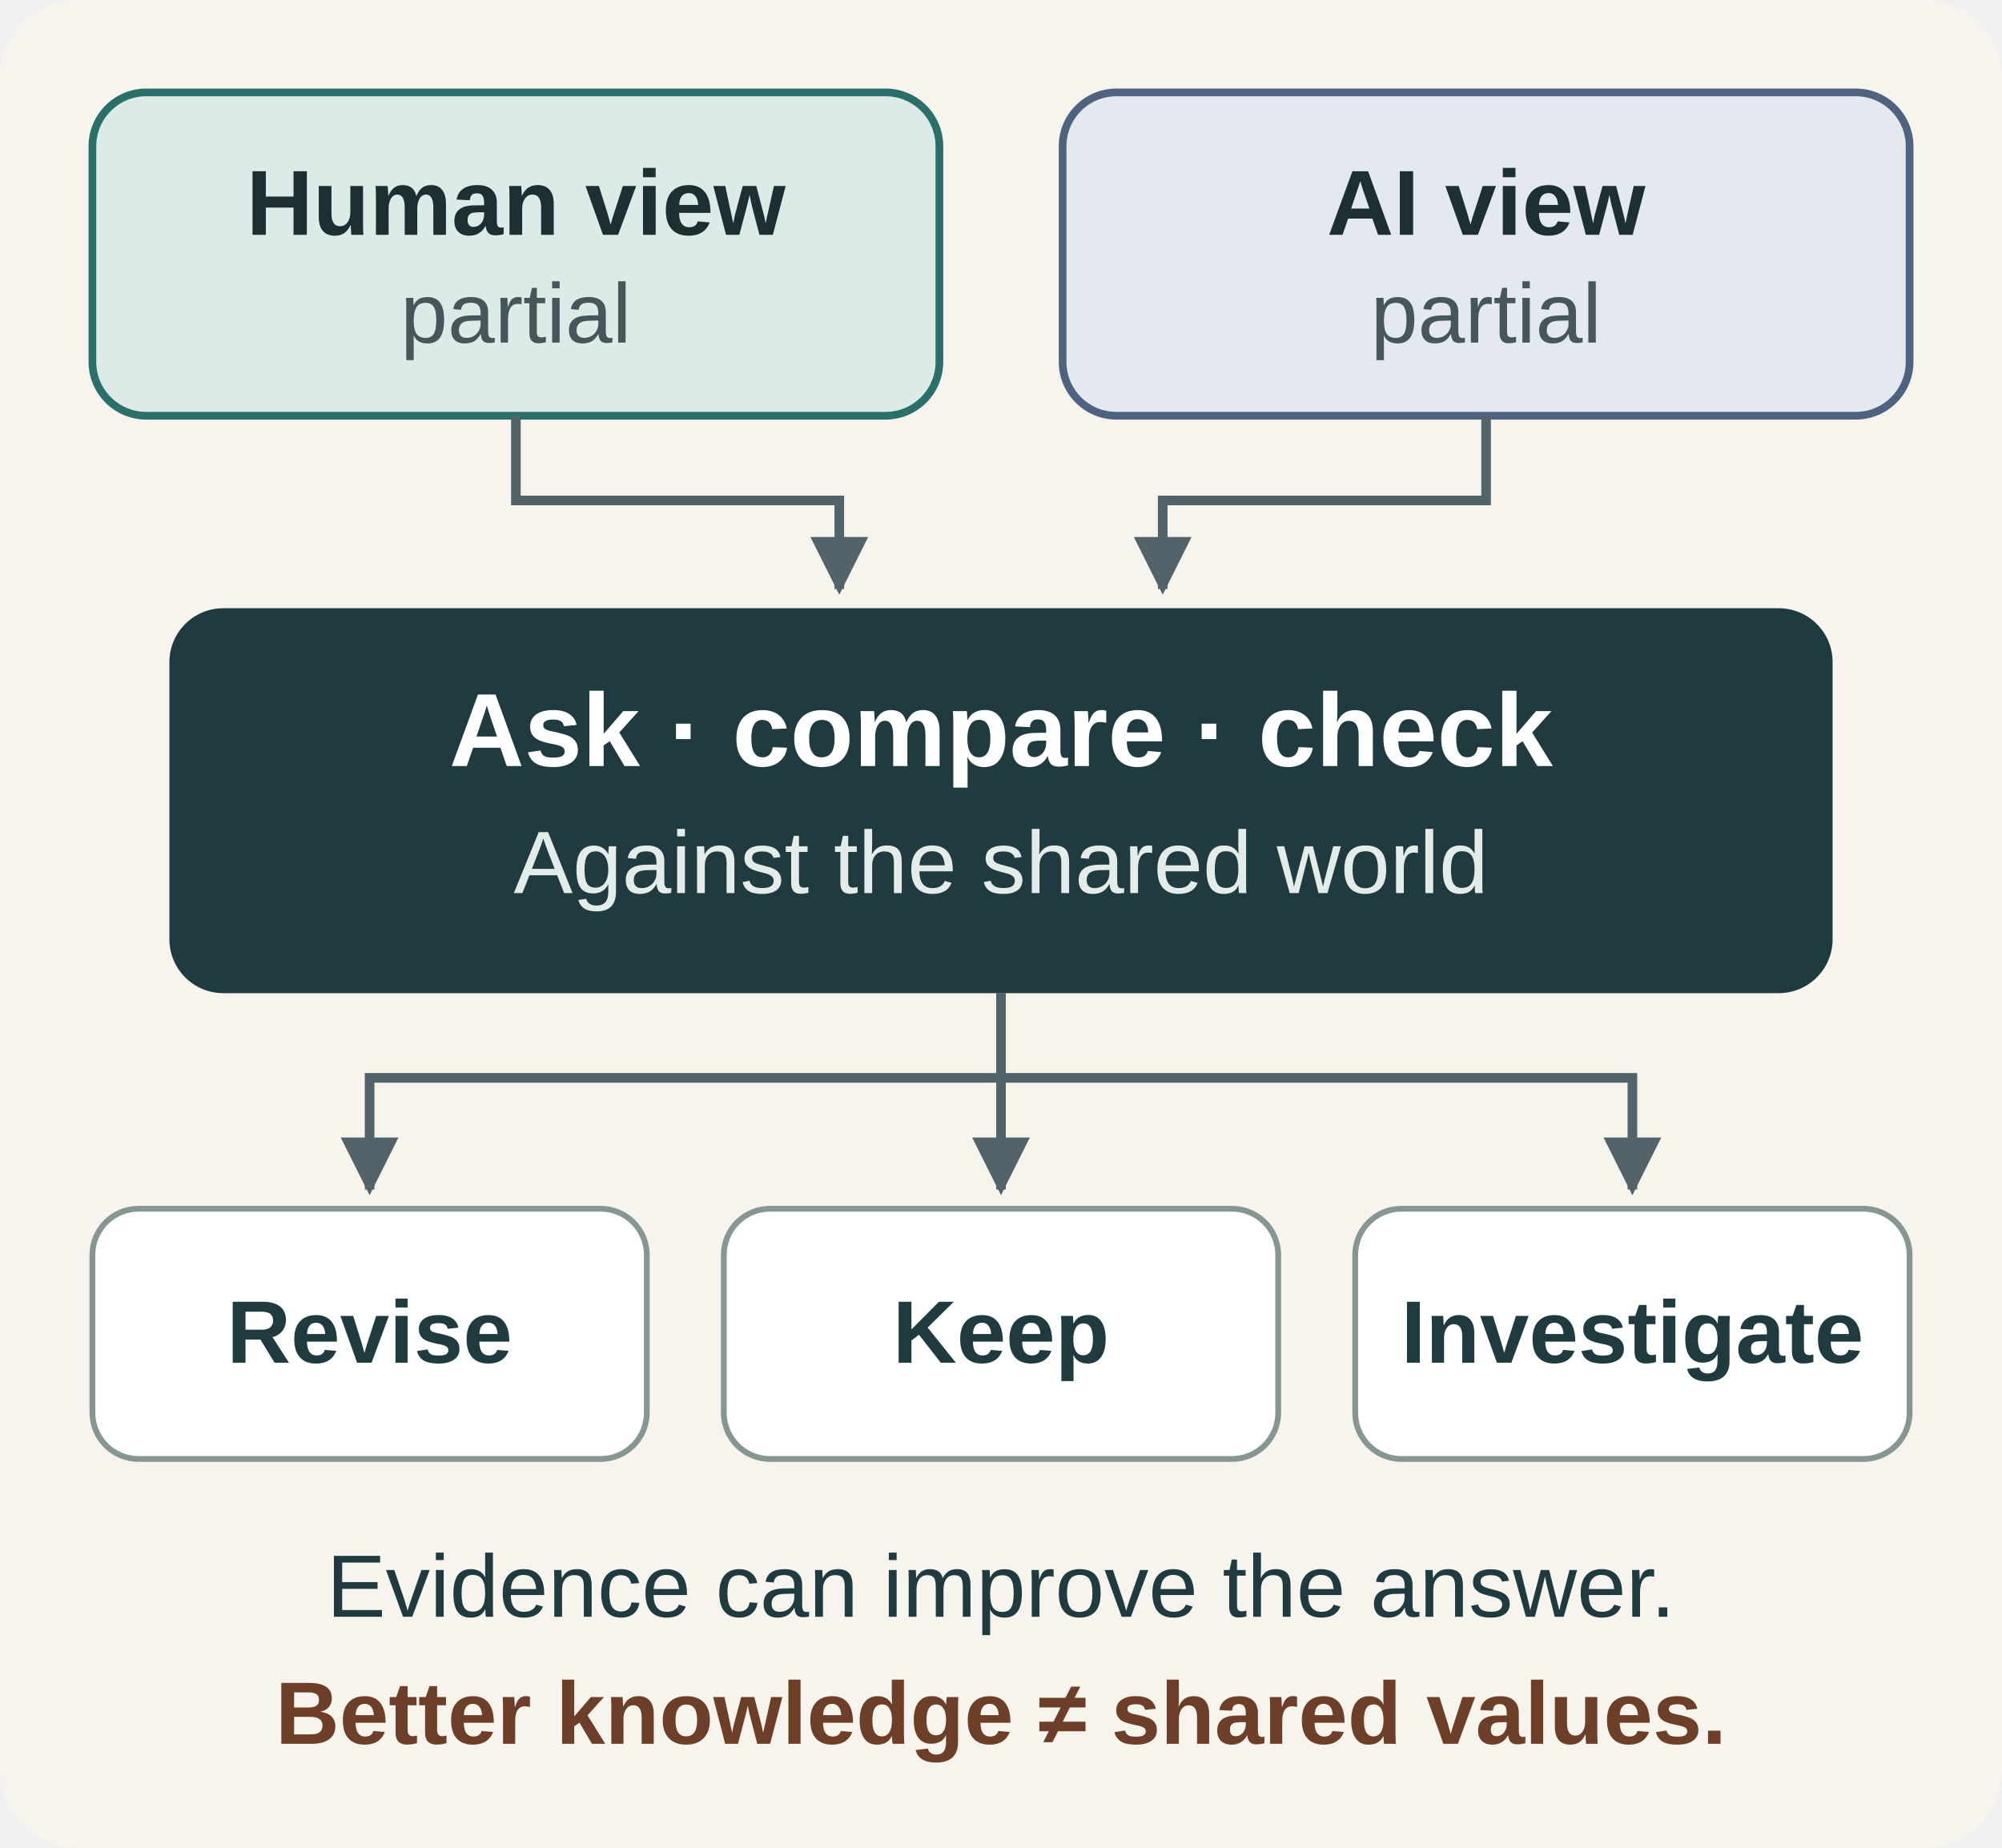
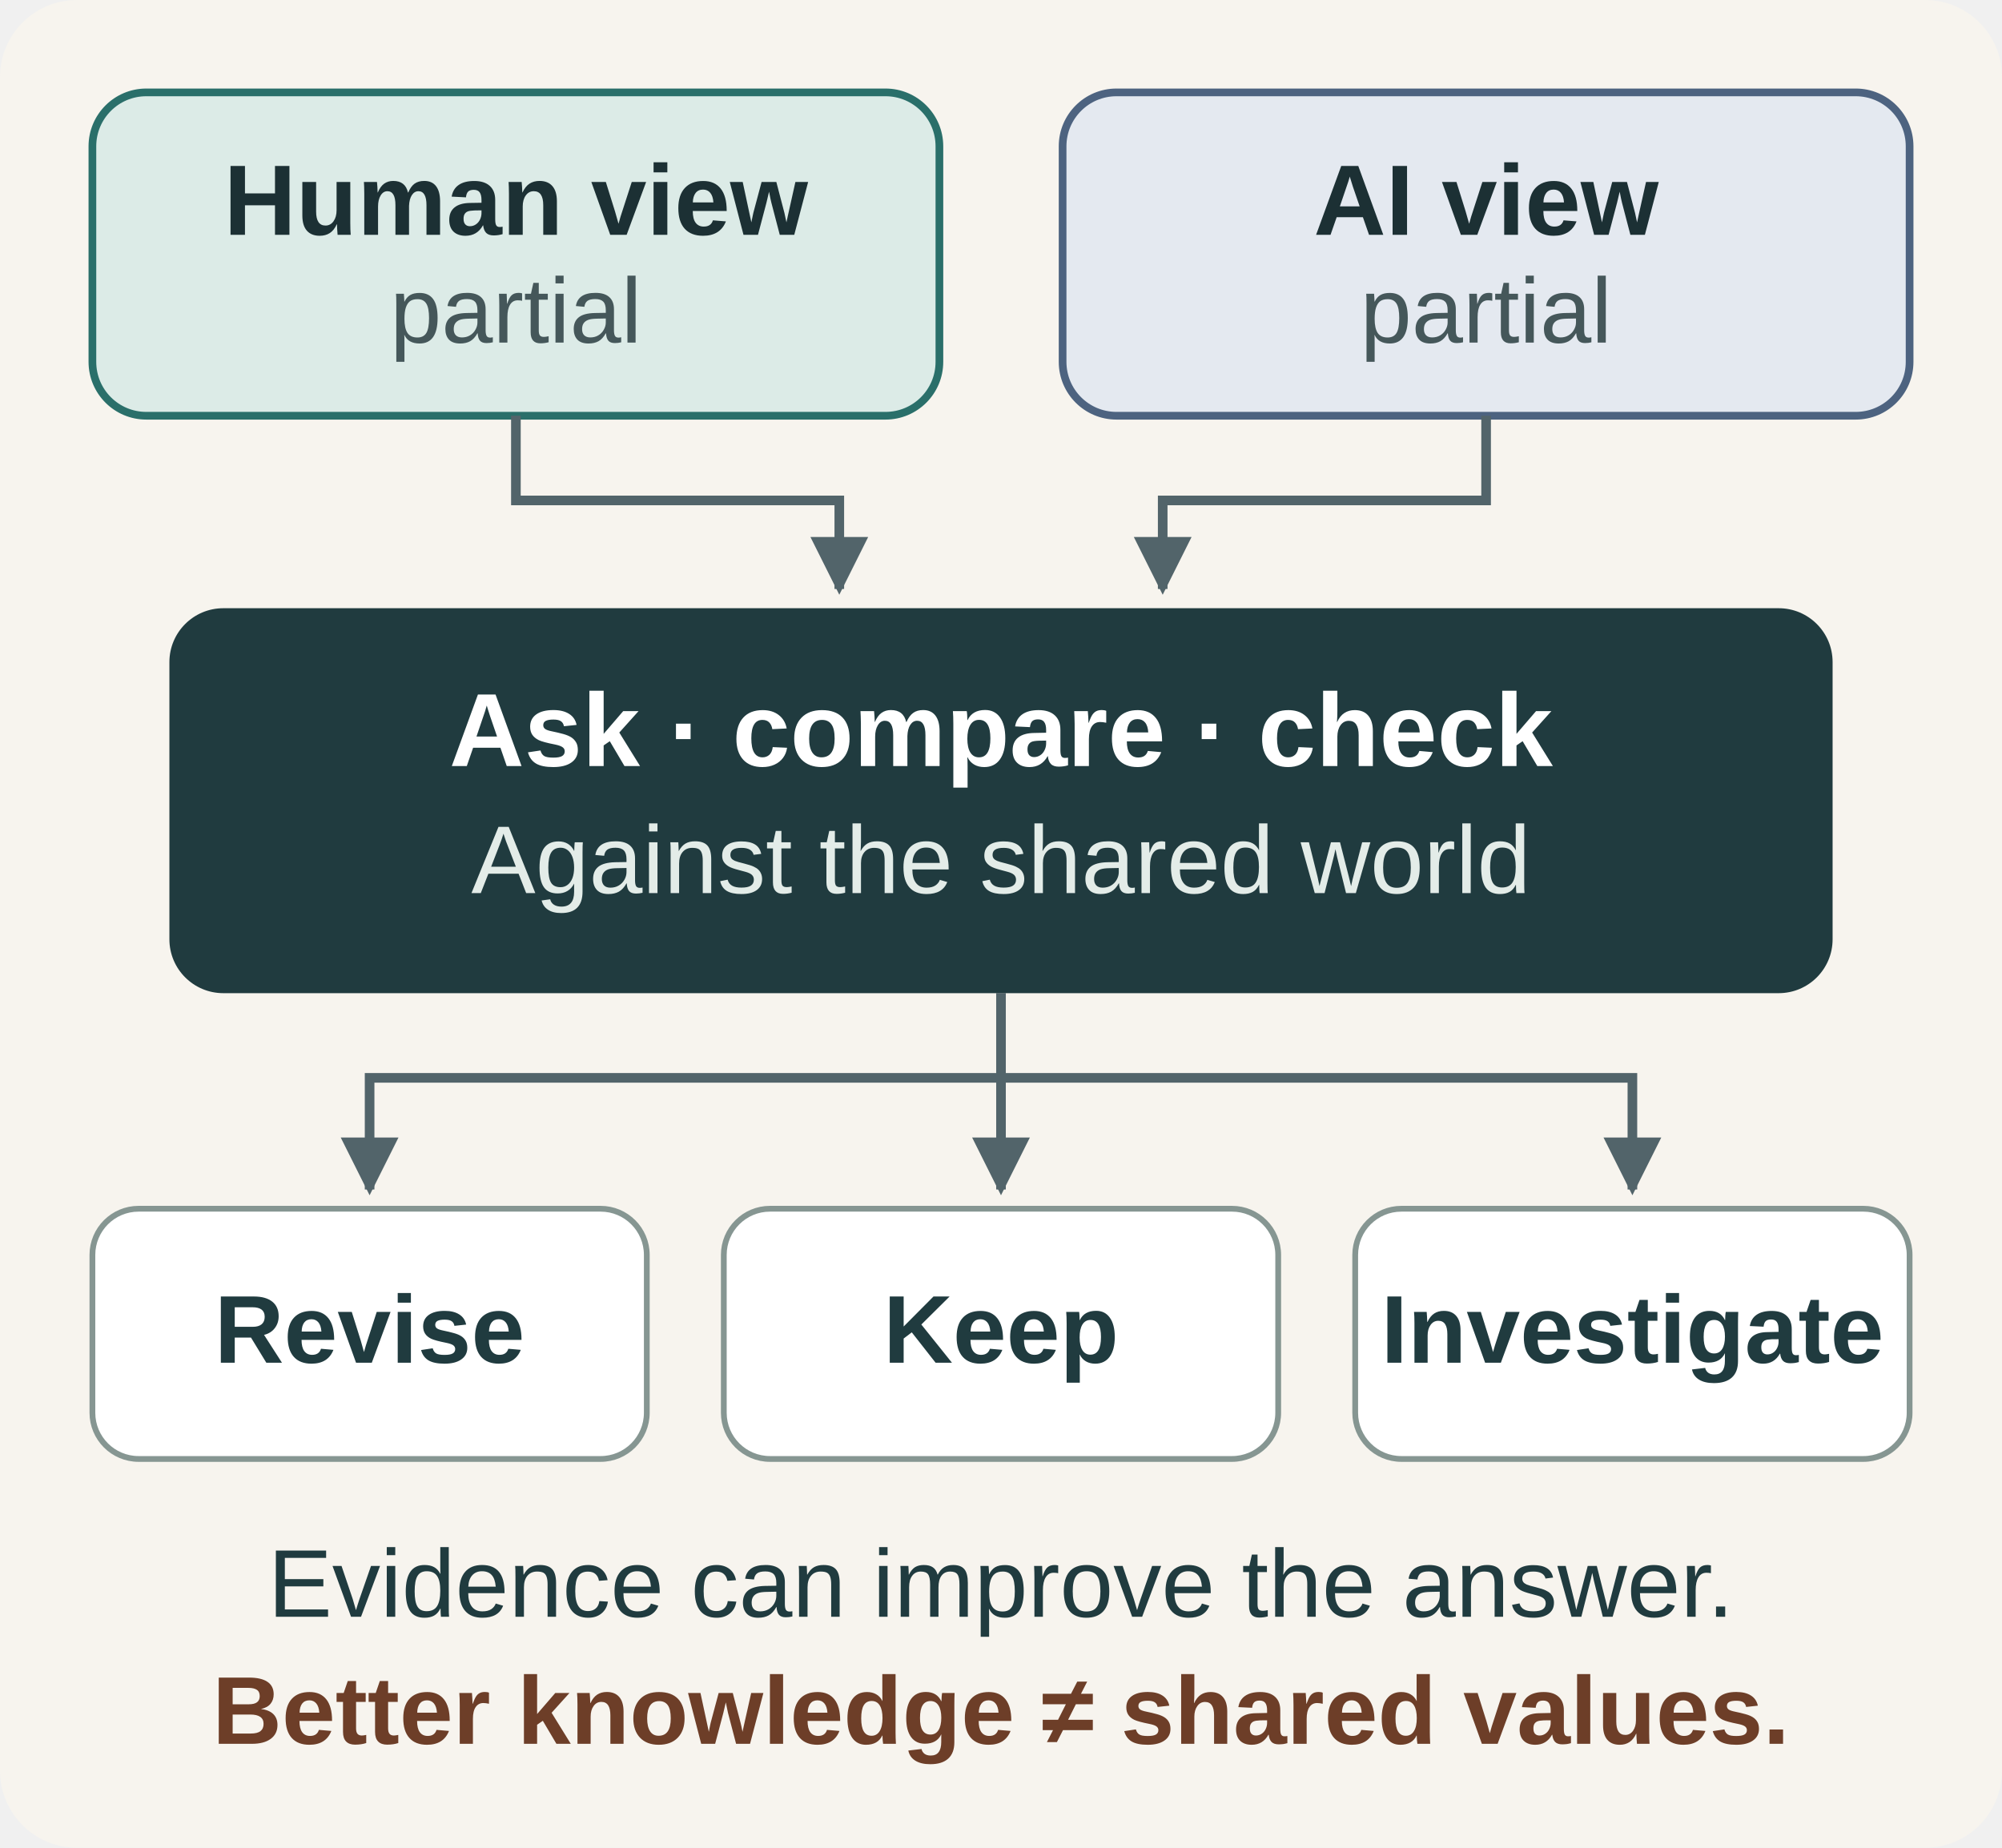
<svg xmlns="http://www.w3.org/2000/svg" viewBox="0 0 520 480" role="img" aria-labelledby="title desc">
  <defs>
    <marker id="arrow" viewBox="0 0 10 10" refX="9" refY="5" markerWidth="6" markerHeight="6" orient="auto-start-reverse">
      <path d="M0 0 10 5 0 10z" fill="#52646a" />
    </marker>
  </defs>
  <rect width="520" height="480" rx="20" fill="#f7f4ee" />
  <g font-family="Arial, Helvetica, sans-serif" text-anchor="middle">
    <rect x="24" y="24" width="220" height="84" rx="14" fill="#dcebe7" stroke="#2a6f6a" stroke-width="2" />
    <rect x="276" y="24" width="220" height="84" rx="14" fill="#e4e9f0" stroke="#4d6380" stroke-width="2" />
-     <g fill="#1c3034" font-size="24" font-weight="700">
+     <g fill="#1c3034" font-size="26" font-weight="700">
      <text x="134" y="61">Human view</text>
      <text x="386" y="61">AI view</text>
    </g>
-     <g fill="#45575a" font-size="22">
+     <g fill="#45575a" font-size="24">
      <text x="134" y="89">partial</text>
      <text x="386" y="89">partial</text>
    </g>
    <g fill="none" stroke="#52646a" stroke-width="2.5" marker-end="url(#arrow)">
      <path d="M134 108V130H218V153" />
      <path d="M386 108V130H302V153" />
    </g>
    <rect x="44" y="158" width="432" height="100" rx="14" fill="#203b3f" />
    <text x="260" y="199" fill="#ffffff" font-size="27" font-weight="700">Ask · compare · check</text>
-     <text x="260" y="232" fill="#e3ece8" font-size="23">Against the shared world</text>
+     <text x="260" y="232" fill="#e3ece8" font-size="25">Against the shared world</text>
    <g fill="none" stroke="#52646a" stroke-width="2.5" marker-end="url(#arrow)">
      <path d="M260 258V280H96V309" />
      <path d="M260 258V309" />
      <path d="M260 280H424V309" />
    </g>
    <g fill="#ffffff" stroke="#869692" stroke-width="1.5">
      <rect x="24" y="314" width="144" height="65" rx="12" />
      <rect x="188" y="314" width="144" height="65" rx="12" />
      <rect x="352" y="314" width="144" height="65" rx="12" />
    </g>
-     <g fill="#203b3f" font-size="23" font-weight="700">
+     <g fill="#203b3f" font-size="25" font-weight="700">
      <text x="96" y="354">Revise</text>
      <text x="260" y="354">Keep</text>
      <text x="424" y="354">Investigate</text>
    </g>
-     <text x="260" y="420" fill="#203b3f" font-size="23">Evidence can improve the answer.</text>
-     <text x="260" y="453" fill="#6d3e28" font-size="23" font-weight="700">Better knowledge ≠ shared values.</text>
+     <text x="260" y="420" fill="#203b3f" font-size="25">Evidence can improve the answer.</text>
+     <text x="260" y="453" fill="#6d3e28" font-size="25" font-weight="700">Better knowledge ≠ shared values.</text>
  </g>
</svg>
